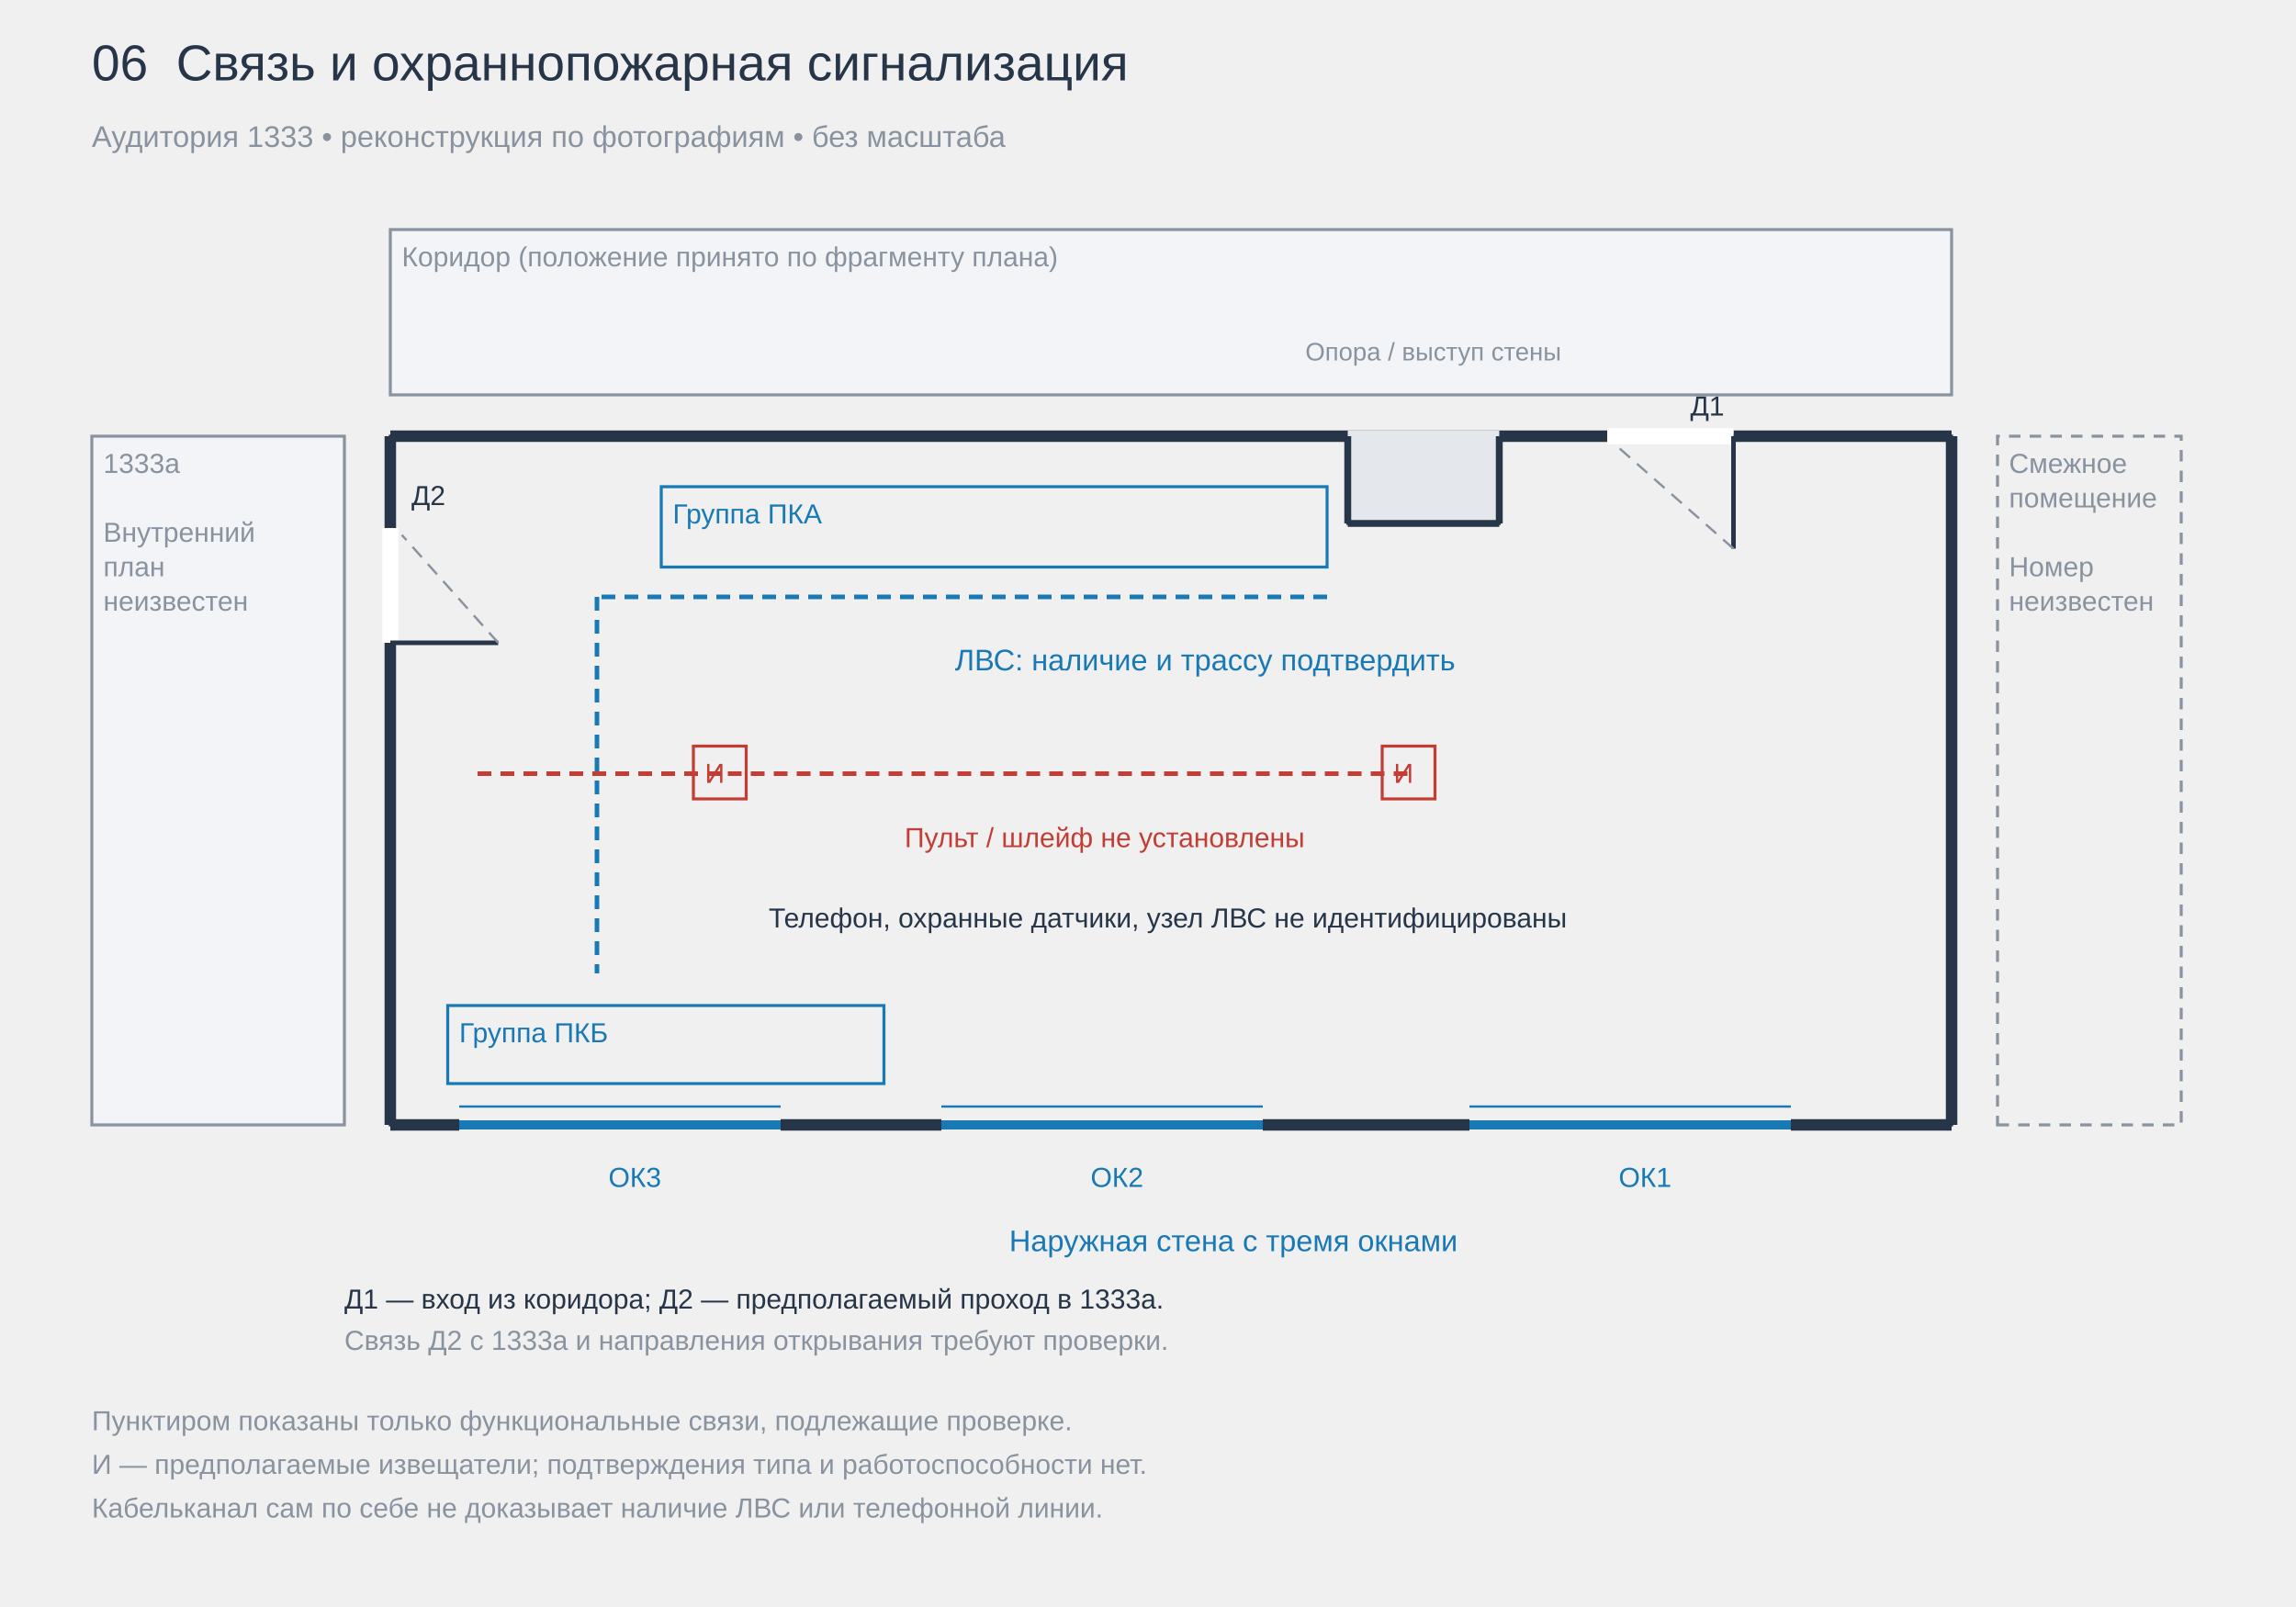
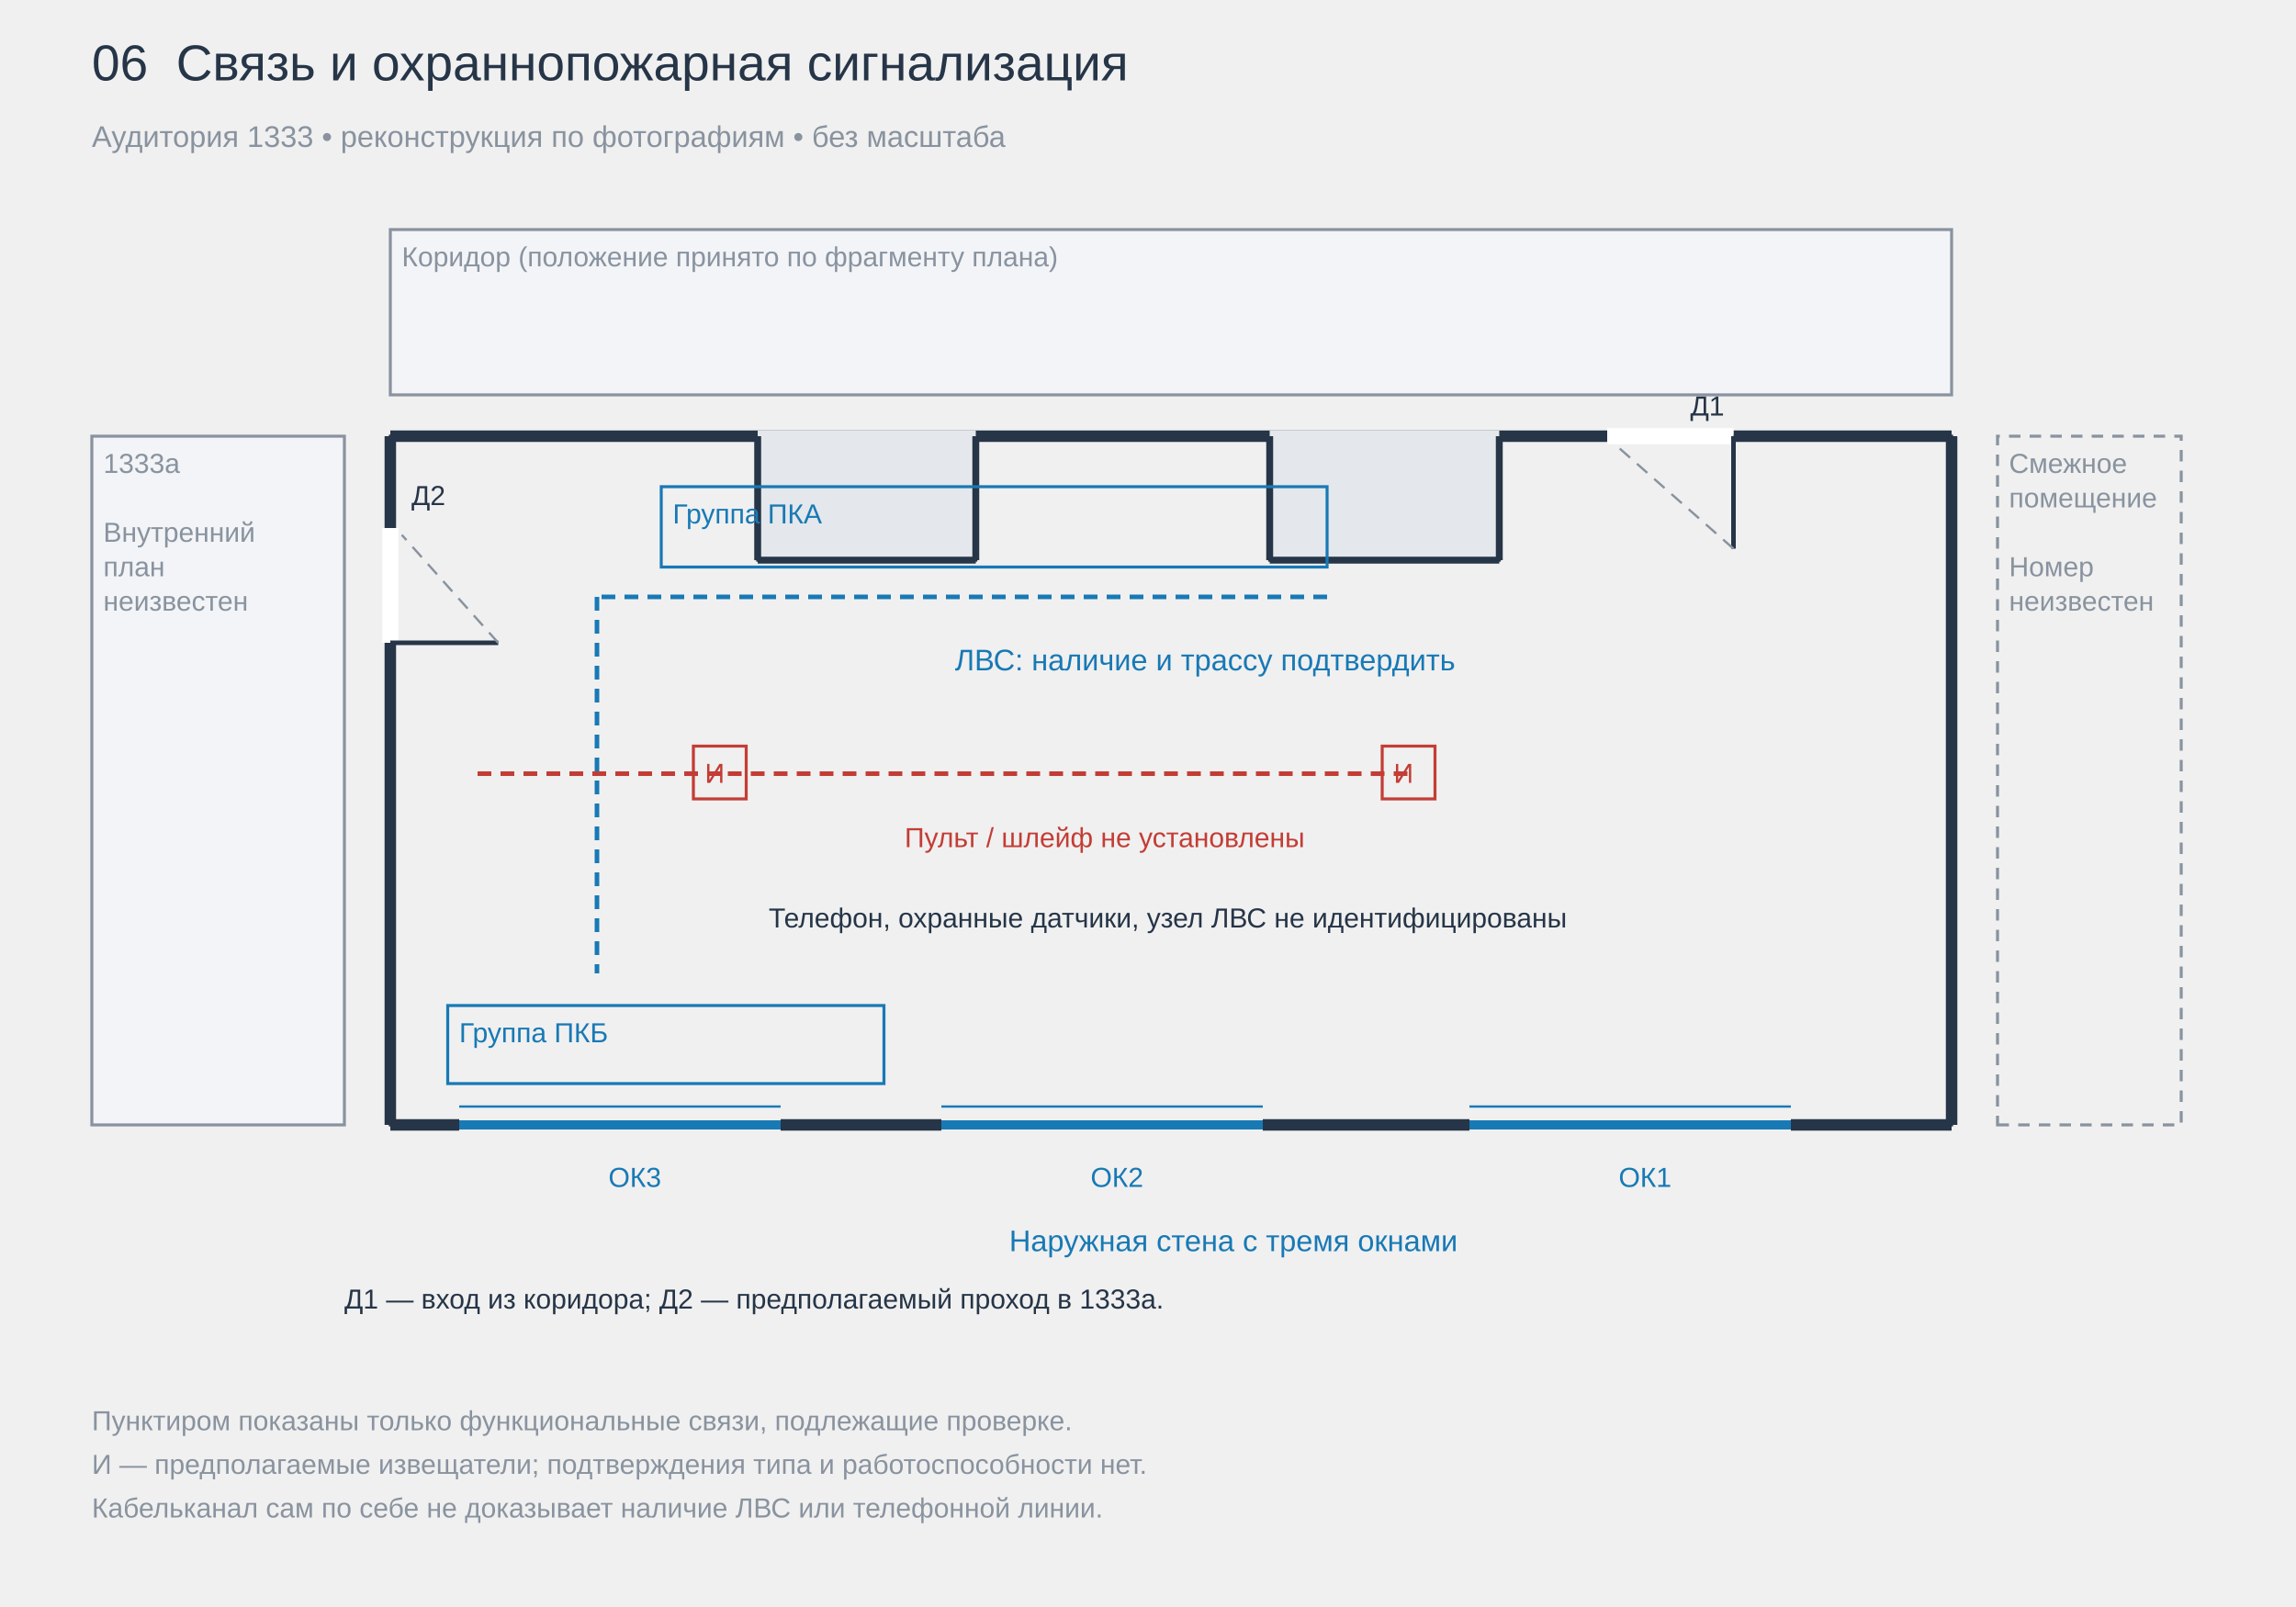
<svg xmlns="http://www.w3.org/2000/svg" version="1.1" width="1000" height="700" viewBox="0 0 1000 700">
  <text fill="#263547" xml:space="preserve" transform="matrix(1 0 -0 1 0 700)" font-size="22" font-family="Arial">
    <tspan y="-665" x="40 52.232 64.464 70.558 76.652 92.536 104.218 116.12 126.196 137.636 143.73 156.006 162.1 174.332 185.332 197.564 209.796 221.94 234.084 246.316 253.642 265.544 277.776 292.472 304.704 316.936 329.08 341.312 353.214 359.308 370.308 382.584 390.592 402.736 414.968 427.794 440.07 450.146 462.378 474.962 487.238">06  Связь и охранно­пожарная сигнализация</tspan>
  </text>
  <text fill="#89939f" xml:space="preserve" transform="matrix(1 0 -0 1 0 700)" font-size="13" font-family="Arial">
    <tspan y="-636" x="40 48.658 55.158 62.737 69.991 75.945 83.173 90.401 97.655 104.688 108.289 115.517 119.846 127.074 134.302 141.53 145.131 149.681 153.282 160.51 167.738 173.419 180.647 187.823 194.323 200.277 207.505 214.005 219.686 227.122 234.376 241.409 245.01 252.043 259.271 262.872 273.558 280.786 286.74 293.968 298.7 305.928 313.156 323.842 331.096 338.129 347.06 350.661 355.211 358.812 366.248 373.476 379.43 383.031 391.962 399.19 405.69 416.116 422.07 429.298 436.734">Аудитория 1­333 • реконструкция по фотографиям • без масштаба</tspan>
  </text>
  <path transform="matrix(1,0,0,-1,0,700)" d="M170 528H850V600H170Z" fill="#f2f4f7" />
  <path transform="matrix(1,0,0,-1,0,700)" stroke-width="1.3" stroke-linecap="butt" stroke-miterlimit="10" stroke-linejoin="miter" fill="none" stroke="#89939f" d="M170 528H850V600H170Z" />
  <text fill="#89939f" xml:space="preserve" transform="matrix(1 0 -0 1 0 700)" font-size="12" font-family="Arial">
    <tspan y="-584" x="175 181.984 188.656 195.328 202.024 209.02 215.692 222.364 225.688 229.684 236.176 242.848 249.844 256.516 264.532 271.204 277.828 284.524 291.196 294.52 301.012 307.684 314.38 321.004 327.496 332.992 339.664 342.988 349.48 356.152 359.476 369.34 376.012 382.684 387.052 395.296 401.968 408.592 414.088 420.088 423.412 429.904 436.9 443.572 450.196 456.868">Коридор (положение принято по фрагменту плана)</tspan>
  </text>
  <path transform="matrix(1,0,0,-1,0,700)" d="M40 210H150V510H40Z" fill="#f2f4f7" />
  <path transform="matrix(1,0,0,-1,0,700)" stroke-width="1.3" stroke-linecap="butt" stroke-miterlimit="10" stroke-linejoin="miter" fill="none" stroke="#89939f" d="M40 210H150V510H40Z" />
  <text fill="#89939f" xml:space="preserve" transform="matrix(1 0 -0 1 0 700)" font-size="12" font-family="Arial">
    <tspan y="-494" x="45 51.672 55.668 62.34 69.012 75.684">1­333а</tspan>
  </text>
  <text fill="#89939f" xml:space="preserve" transform="matrix(1 0 -0 1 0 700)" font-size="12" font-family="Arial">
    <tspan y="-464" x="45 52.992 59.616 65.616 71.112 77.784 84.456 91.08 97.704 104.4">Внутренний</tspan>
  </text>
  <text fill="#89939f" xml:space="preserve" transform="matrix(1 0 -0 1 0 700)" font-size="12" font-family="Arial">
    <tspan y="-449" x="45 51.492 58.488 65.16">план</tspan>
  </text>
  <text fill="#89939f" xml:space="preserve" transform="matrix(1 0 -0 1 0 700)" font-size="12" font-family="Arial">
    <tspan y="-434" x="45 51.624 58.296 64.992 70.488 76.86 83.532 89.532 95.028 101.7">неизвестен</tspan>
  </text>
  <path transform="matrix(1,0,0,-1,0,700)" stroke-width="1.3" stroke-linecap="butt" stroke-dasharray="5,4" stroke-miterlimit="10" stroke-linejoin="miter" fill="none" stroke="#89939f" d="M870 210H950V510H870Z" />
  <text fill="#89939f" xml:space="preserve" transform="matrix(1 0 -0 1 0 700)" font-size="12" font-family="Arial">
    <tspan y="-494" x="875 883.664 891.908 898.58 906.596 913.22 919.892">Смежное</tspan>
  </text>
  <text fill="#89939f" xml:space="preserve" transform="matrix(1 0 -0 1 0 700)" font-size="12" font-family="Arial">
    <tspan y="-479" x="875 881.492 888.164 896.408 903.08 912.944 919.616 926.24 932.936">помещение</tspan>
  </text>
  <text fill="#89939f" xml:space="preserve" transform="matrix(1 0 -0 1 0 700)" font-size="12" font-family="Arial">
    <tspan y="-449" x="875 883.664 890.336 898.58 905.252">Номер</tspan>
  </text>
  <text fill="#89939f" xml:space="preserve" transform="matrix(1 0 -0 1 0 700)" font-size="12" font-family="Arial">
    <tspan y="-434" x="875 881.624 888.296 894.992 900.488 906.86 913.532 919.532 925.028 931.7">неизвестен</tspan>
  </text>
  <path transform="matrix(1,0,0,-1,0,700)" stroke-width="1.3" stroke-linecap="butt" stroke-miterlimit="10" stroke-linejoin="miter" fill="none" stroke="#263547" d="M170 210H850V510H170Z" />
  <path transform="matrix(1,0,0,-1,0,700)" stroke-width="5" stroke-linecap="butt" stroke-miterlimit="10" stroke-linejoin="miter" fill="none" stroke="#263547" d="M850 510H755" />
  <path transform="matrix(1,0,0,-1,0,700)" stroke-width="5" stroke-linecap="butt" stroke-miterlimit="10" stroke-linejoin="miter" fill="none" stroke="#263547" d="M700 510H170" />
  <path transform="matrix(1,0,0,-1,0,700)" stroke-width="5" stroke-linecap="butt" stroke-miterlimit="10" stroke-linejoin="miter" fill="none" stroke="#263547" d="M850 510V210" />
  <path transform="matrix(1,0,0,-1,0,700)" stroke-width="5" stroke-linecap="butt" stroke-miterlimit="10" stroke-linejoin="miter" fill="none" stroke="#263547" d="M170 510V470" />
  <path transform="matrix(1,0,0,-1,0,700)" stroke-width="5" stroke-linecap="butt" stroke-miterlimit="10" stroke-linejoin="miter" fill="none" stroke="#263547" d="M170 420V210" />
  <path transform="matrix(1,0,0,-1,0,700)" stroke-width="5" stroke-linecap="butt" stroke-miterlimit="10" stroke-linejoin="miter" fill="none" stroke="#263547" d="M850 210H780" />
  <path transform="matrix(1,0,0,-1,0,700)" stroke-width="5" stroke-linecap="butt" stroke-miterlimit="10" stroke-linejoin="miter" fill="none" stroke="#263547" d="M640 210H550" />
  <path transform="matrix(1,0,0,-1,0,700)" stroke-width="5" stroke-linecap="butt" stroke-miterlimit="10" stroke-linejoin="miter" fill="none" stroke="#263547" d="M410 210H340" />
  <path transform="matrix(1,0,0,-1,0,700)" stroke-width="5" stroke-linecap="butt" stroke-miterlimit="10" stroke-linejoin="miter" fill="none" stroke="#263547" d="M200 210H170" />
  <path transform="matrix(1,0,0,-1,0,700)" stroke-width="7" stroke-linecap="butt" stroke-miterlimit="10" stroke-linejoin="miter" fill="none" stroke="#ffffff" d="M755 510H700" />
  <path transform="matrix(1,0,0,-1,0,700)" stroke-width="7" stroke-linecap="butt" stroke-miterlimit="10" stroke-linejoin="miter" fill="none" stroke="#ffffff" d="M170 470V420" />
  <path transform="matrix(1,0,0,-1,0,700)" stroke-width="2" stroke-linecap="butt" stroke-miterlimit="10" stroke-linejoin="miter" fill="none" stroke="#263547" d="M755 510V461" />
  <path transform="matrix(1,0,0,-1,0,700)" stroke-width="1" stroke-linecap="butt" stroke-dasharray="6,4" stroke-miterlimit="10" stroke-linejoin="miter" fill="none" stroke="#89939f" d="M755 461 705 505" />
  <text fill="#263547" xml:space="preserve" transform="matrix(1 0 -0 1 0 700)" font-size="12" font-family="Arial">
    <tspan y="-519" x="736.199 744.323">Д1</tspan>
  </text>
  <path transform="matrix(1,0,0,-1,0,700)" stroke-width="2" stroke-linecap="butt" stroke-miterlimit="10" stroke-linejoin="miter" fill="none" stroke="#263547" d="M170 420H217" />
  <path transform="matrix(1,0,0,-1,0,700)" stroke-width="1" stroke-linecap="butt" stroke-dasharray="6,4" stroke-miterlimit="10" stroke-linejoin="miter" fill="none" stroke="#89939f" d="M217 420 175 467" />
  <text fill="#263547" xml:space="preserve" transform="matrix(1 0 -0 1 0 700)" font-size="12" font-family="Arial">
    <tspan y="-480" x="179.199 187.323">Д2</tspan>
  </text>
  <path transform="matrix(1,0,0,-1,0,700)" stroke-width="4" stroke-linecap="butt" stroke-miterlimit="10" stroke-linejoin="miter" fill="none" stroke="#1879b5" d="M780 210H640" />
  <path transform="matrix(1,0,0,-1,0,700)" stroke-width="1" stroke-linecap="butt" stroke-miterlimit="10" stroke-linejoin="miter" fill="none" stroke="#1879b5" d="M780 218H640" />
  <text fill="#1879b5" xml:space="preserve" transform="matrix(1 0 -0 1 0 700)" font-size="12" font-family="Arial">
    <tspan y="-183" x="705.002 714.326 721.31">ОК1</tspan>
  </text>
  <path transform="matrix(1,0,0,-1,0,700)" stroke-width="4" stroke-linecap="butt" stroke-miterlimit="10" stroke-linejoin="miter" fill="none" stroke="#1879b5" d="M550 210H410" />
  <path transform="matrix(1,0,0,-1,0,700)" stroke-width="1" stroke-linecap="butt" stroke-miterlimit="10" stroke-linejoin="miter" fill="none" stroke="#1879b5" d="M550 218H410" />
  <text fill="#1879b5" xml:space="preserve" transform="matrix(1 0 -0 1 0 700)" font-size="12" font-family="Arial">
    <tspan y="-183" x="475.002 484.326 491.31">ОК2</tspan>
  </text>
  <path transform="matrix(1,0,0,-1,0,700)" stroke-width="4" stroke-linecap="butt" stroke-miterlimit="10" stroke-linejoin="miter" fill="none" stroke="#1879b5" d="M340 210H200" />
  <path transform="matrix(1,0,0,-1,0,700)" stroke-width="1" stroke-linecap="butt" stroke-miterlimit="10" stroke-linejoin="miter" fill="none" stroke="#1879b5" d="M340 218H200" />
  <text fill="#1879b5" xml:space="preserve" transform="matrix(1 0 -0 1 0 700)" font-size="12" font-family="Arial">
    <tspan y="-183" x="265.002 274.326 281.31">ОК3</tspan>
  </text>
  <text fill="#1879b5" xml:space="preserve" transform="matrix(1 0 -0 1 0 700)" font-size="13" font-family="Arial">
    <tspan y="-155" x="439.549 448.935 456.163 463.391 469.891 478.575 485.751 492.979 500.012 503.613 510.113 516.067 523.295 530.471 537.699 541.3 547.8 551.401 557.355 564.583 571.811 580.742 587.775 591.376 598.605 604.285 611.462 618.69 627.621">Наружная стена с тремя окнами</tspan>
  </text>
-   <path transform="matrix(1,0,0,-1,0,700)" d="M587 472H653V510H587Z" fill="#e4e7eb" />
-   <path transform="matrix(1,0,0,-1,0,700)" stroke-width="1.3" stroke-linecap="butt" stroke-miterlimit="10" stroke-linejoin="miter" fill="none" stroke="#263547" d="M587 472H653V510H587Z" />
-   <path transform="matrix(1,0,0,-1,0,700)" stroke-width="5" stroke-linecap="butt" stroke-miterlimit="10" stroke-linejoin="miter" fill="none" stroke="#e4e7eb" d="M653 510H587" />
-   <path transform="matrix(1,0,0,-1,0,700)" stroke-width="3" stroke-linecap="butt" stroke-miterlimit="10" stroke-linejoin="miter" fill="none" stroke="#263547" d="M653 510V472" />
-   <path transform="matrix(1,0,0,-1,0,700)" stroke-width="3" stroke-linecap="butt" stroke-miterlimit="10" stroke-linejoin="miter" fill="none" stroke="#263547" d="M653 472H587" />
-   <path transform="matrix(1,0,0,-1,0,700)" stroke-width="3" stroke-linecap="butt" stroke-miterlimit="10" stroke-linejoin="miter" fill="none" stroke="#263547" d="M587 472V510" />
-   <text fill="#89939f" xml:space="preserve" transform="matrix(1 0 -0 1 0 700)" font-size="11" font-family="Arial">
-     <tspan y="-543" x="568.528 577.075 583.026 589.142 595.258 601.374 604.421 607.468 610.515 616.356 624.254 629.754 634.792 640.292 646.243 649.29 654.79 659.828 665.944 672.016">Опора / выступ стены</tspan>
-   </text>
+   <path transform="matrix(1,0,0,-1,0,700)" d="M553 456H653V510H553Z" fill="#e4e7eb" />
+   <path transform="matrix(1,0,0,-1,0,700)" stroke-width="1.3" stroke-linecap="butt" stroke-miterlimit="10" stroke-linejoin="miter" fill="none" stroke="#263547" d="M553 456H653V510H553Z" />
+   <path transform="matrix(1,0,0,-1,0,700)" stroke-width="5" stroke-linecap="butt" stroke-miterlimit="10" stroke-linejoin="miter" fill="none" stroke="#e4e7eb" d="M653 510H553" />
+   <path transform="matrix(1,0,0,-1,0,700)" stroke-width="3" stroke-linecap="butt" stroke-miterlimit="10" stroke-linejoin="miter" fill="none" stroke="#263547" d="M653 510V456" />
+   <path transform="matrix(1,0,0,-1,0,700)" stroke-width="3" stroke-linecap="butt" stroke-miterlimit="10" stroke-linejoin="miter" fill="none" stroke="#263547" d="M653 456H553" />
+   <path transform="matrix(1,0,0,-1,0,700)" stroke-width="3" stroke-linecap="butt" stroke-miterlimit="10" stroke-linejoin="miter" fill="none" stroke="#263547" d="M553 456V510" />
+   <path transform="matrix(1,0,0,-1,0,700)" d="M330 456H425V510H330Z" fill="#e4e7eb" />
+   <path transform="matrix(1,0,0,-1,0,700)" stroke-width="1.3" stroke-linecap="butt" stroke-miterlimit="10" stroke-linejoin="miter" fill="none" stroke="#263547" d="M330 456H425V510H330Z" />
+   <path transform="matrix(1,0,0,-1,0,700)" stroke-width="5" stroke-linecap="butt" stroke-miterlimit="10" stroke-linejoin="miter" fill="none" stroke="#e4e7eb" d="M425 510H330" />
+   <path transform="matrix(1,0,0,-1,0,700)" stroke-width="3" stroke-linecap="butt" stroke-miterlimit="10" stroke-linejoin="miter" fill="none" stroke="#263547" d="M425 510V456" />
+   <path transform="matrix(1,0,0,-1,0,700)" stroke-width="3" stroke-linecap="butt" stroke-miterlimit="10" stroke-linejoin="miter" fill="none" stroke="#263547" d="M425 456H330" />
+   <path transform="matrix(1,0,0,-1,0,700)" stroke-width="3" stroke-linecap="butt" stroke-miterlimit="10" stroke-linejoin="miter" fill="none" stroke="#263547" d="M330 456V510" />
  <text fill="#263547" xml:space="preserve" transform="matrix(1 0 -0 1 0 700)" font-size="12" font-family="Arial">
    <tspan y="-130" x="150 158.124 164.796 168.12 180.12 183.444 189.816 195.816 202.488 209.484 212.808 219.504 225 228.324 233.568 240.24 246.912 253.608 260.604 267.276 273.948 280.62 283.944 287.268 295.392 302.064 305.388 317.388 320.712 327.204 333.876 340.548 347.544 354.036 360.708 367.704 374.376 378.744 385.416 392.088 400.332 408.948 415.644 418.968 425.46 432.132 438.804 444.804 451.476 458.472 461.796 468.168 471.492 478.164 482.16 488.832 495.504 502.176 508.848">Д1 — вход из коридора; Д2 — предполагаемый проход в 1­333а.</tspan>
-   </text>
-   <text fill="#89939f" xml:space="preserve" transform="matrix(1 0 -0 1 0 700)" font-size="12" font-family="Arial">
-     <tspan y="-112" x="150 158.664 165.036 171.528 177.024 183.264 186.588 194.712 201.384 204.708 210.708 214.032 220.704 224.7 231.372 238.044 244.716 251.388 254.712 261.408 264.732 271.356 278.028 284.52 291.192 297.864 304.236 311.232 317.904 324.528 331.224 337.716 341.04 347.712 353.208 358.452 365.124 373.74 380.112 386.784 393.408 400.104 406.596 409.92 415.416 422.088 428.76 435.624 441.624 450.624 456.12 459.444 465.936 472.608 479.28 485.652 492.324 498.996 504.24 510.936">Связь Д2 с 1­333а и направления открывания требуют проверки.</tspan>
  </text>
  <path transform="matrix(1,0,0,-1,0,700)" stroke-width="1.3" stroke-linecap="butt" stroke-miterlimit="10" stroke-linejoin="miter" fill="none" stroke="#1879b5" d="M288 453H578V488H288Z" />
  <text fill="#1879b5" xml:space="preserve" transform="matrix(1 0 -0 1 0 700)" font-size="12" font-family="Arial">
    <tspan y="-472" x="293 299.492 306.164 312.164 318.656 325.148 331.82 335.144 343.76 350.744 354.74">Группа ПК­A</tspan>
  </text>
  <path transform="matrix(1,0,0,-1,0,700)" stroke-width="1.3" stroke-linecap="butt" stroke-miterlimit="10" stroke-linejoin="miter" fill="none" stroke="#1879b5" d="M195 228H385V262H195Z" />
  <text fill="#1879b5" xml:space="preserve" transform="matrix(1 0 -0 1 0 700)" font-size="12" font-family="Arial">
    <tspan y="-246" x="200 206.492 213.164 219.164 225.656 232.148 238.82 242.144 250.76 257.744 261.74">Группа ПК­Б</tspan>
  </text>
  <path transform="matrix(1,0,0,-1,0,700)" stroke-width="2" stroke-linecap="butt" stroke-dasharray="6,4" stroke-miterlimit="10" stroke-linejoin="miter" fill="none" stroke="#1879b5" d="M578 440H260" />
  <path transform="matrix(1,0,0,-1,0,700)" stroke-width="2" stroke-linecap="butt" stroke-dasharray="6,4" stroke-miterlimit="10" stroke-linejoin="miter" fill="none" stroke="#1879b5" d="M260 440V276" />
  <text fill="#1879b5" xml:space="preserve" transform="matrix(1 0 -0 1 0 700)" font-size="13" font-family="Arial">
    <tspan y="-408" x="415.904 424.432 433.09 442.476 446.077 449.678 456.854 464.082 471.661 478.915 485.675 492.929 500.157 503.758 511.012 514.613 520.567 527.795 535.023 541.523 548.023 554.523 558.124 565.157 572.385 579.964 585.918 592.821 600.049 607.277 614.856 622.111 628.064">ЛВС: наличие и трассу подтвердить</tspan>
  </text>
  <path transform="matrix(1,0,0,-1,0,700)" stroke-width="1.3" stroke-linecap="butt" stroke-miterlimit="10" stroke-linejoin="miter" fill="none" stroke="#c33d35" d="M602 352H625V375H602Z" />
  <text fill="#c33d35" xml:space="preserve" transform="matrix(1 0 -0 1 0 700)" font-size="12" font-family="Arial">
    <tspan y="-359" x="607">И</tspan>
  </text>
  <path transform="matrix(1,0,0,-1,0,700)" stroke-width="1.3" stroke-linecap="butt" stroke-miterlimit="10" stroke-linejoin="miter" fill="none" stroke="#c33d35" d="M302 352H325V375H302Z" />
  <text fill="#c33d35" xml:space="preserve" transform="matrix(1 0 -0 1 0 700)" font-size="12" font-family="Arial">
    <tspan y="-359" x="307">И</tspan>
  </text>
  <path transform="matrix(1,0,0,-1,0,700)" stroke-width="2" stroke-linecap="butt" stroke-dasharray="6,4" stroke-miterlimit="10" stroke-linejoin="miter" fill="none" stroke="#c33d35" d="M613 363H314" />
  <path transform="matrix(1,0,0,-1,0,700)" stroke-width="2" stroke-linecap="butt" stroke-dasharray="6,4" stroke-miterlimit="10" stroke-linejoin="miter" fill="none" stroke="#c33d35" d="M314 363H204" />
  <text fill="#c33d35" xml:space="preserve" transform="matrix(1 0 -0 1 0 700)" font-size="12" font-family="Arial">
    <tspan y="-331" x="394.002 402.618 408.618 415.614 421.854 427.35 430.674 433.998 437.322 446.946 453.942 460.614 467.31 477.174 480.498 487.122 493.794 497.118 503.118 509.118 514.614 521.286 527.91 534.582 540.954 547.95 554.622 561.246">Пульт / шлейф не установлены</tspan>
  </text>
  <text fill="#263547" xml:space="preserve" transform="matrix(1 0 -0 1 0 700)" font-size="12" font-family="Arial">
    <tspan y="-296" x="334.791 342.111 348.783 355.779 362.451 372.315 378.987 385.611 388.935 392.259 398.931 404.931 411.603 418.275 424.899 431.523 440.139 446.811 450.135 457.131 463.803 469.299 475.539 482.235 487.479 494.175 497.499 500.823 506.823 512.319 518.991 525.987 529.311 537.183 545.175 553.839 557.163 563.787 570.459 573.783 580.479 587.475 594.147 600.771 606.267 612.963 622.827 629.523 636.387 643.083 649.755 656.427 662.799 669.471 676.095">Телефон, охранные датчики, узел ЛВС не идентифицированы</tspan>
  </text>
  <text fill="#89939f" xml:space="preserve" transform="matrix(1 0 -0 1 0 700)" font-size="12" font-family="Arial">
    <tspan y="-77" x="40 48.616 54.616 61.24 66.484 71.98 78.676 85.348 92.02 100.264 103.588 110.08 116.752 121.996 128.668 134.164 140.836 147.46 156.076 159.4 164.896 171.568 178.564 184.804 190.048 196.72 200.044 209.908 215.908 222.532 227.776 234.64 241.336 248.008 254.632 261.304 268.3 274.54 281.164 289.78 296.452 299.776 305.776 312.148 318.64 324.136 330.832 334.156 337.48 343.972 350.644 357.64 364.636 371.308 379.324 385.996 395.86 402.556 409.228 412.552 419.044 425.716 432.388 438.76 445.432 452.104 457.348 464.02">Пунктиром показаны только функциональные связи, подлежащие проверке.</tspan>
  </text>
  <text fill="#89939f" xml:space="preserve" transform="matrix(1 0 -0 1 0 700)" font-size="12" font-family="Arial">
    <tspan y="-58" x="40 48.616 51.94 63.94 67.264 73.756 80.428 87.1 94.096 100.588 107.26 114.256 120.928 125.296 131.968 138.64 146.884 155.5 162.172 165.496 172.192 177.688 184.06 190.732 200.596 207.268 212.764 219.436 226.432 233.128 236.452 239.776 246.268 252.94 259.936 265.432 271.804 278.476 285.148 293.164 300.16 306.832 313.456 320.152 326.644 329.968 335.464 342.16 348.652 355.324 358.648 365.344 368.668 375.34 382.012 388.876 395.548 401.044 407.716 413.716 420.208 426.88 432.88 439.552 446.416 453.04 459.712 465.712 471.208 477.904 481.228 487.852 494.524 500.02">И — предполагаемые извещатели; подтверждения типа и работоспособности нет.</tspan>
  </text>
  <text fill="#89939f" xml:space="preserve" transform="matrix(1 0 -0 1 0 700)" font-size="12" font-family="Arial">
    <tspan y="-39" x="40 46.984 53.656 60.52 67.192 74.188 80.428 84.424 89.668 96.34 102.964 109.636 116.632 119.956 125.956 132.628 140.872 144.196 150.688 157.36 160.684 166.684 173.356 180.22 186.892 190.216 196.84 203.512 206.836 213.832 220.504 225.748 232.42 237.916 246.532 252.904 259.576 266.248 271.744 275.068 281.692 288.364 295.36 302.056 308.296 314.992 321.664 324.988 332.86 340.852 349.516 352.84 359.536 366.532 373.228 376.552 382.048 388.72 395.716 402.388 412.252 418.924 425.548 432.172 438.844 445.54 448.864 455.86 462.556 469.18 475.876 482.572">Кабель­канал сам по себе не доказывает наличие ЛВС или телефонной линии.</tspan>
  </text>
</svg>
